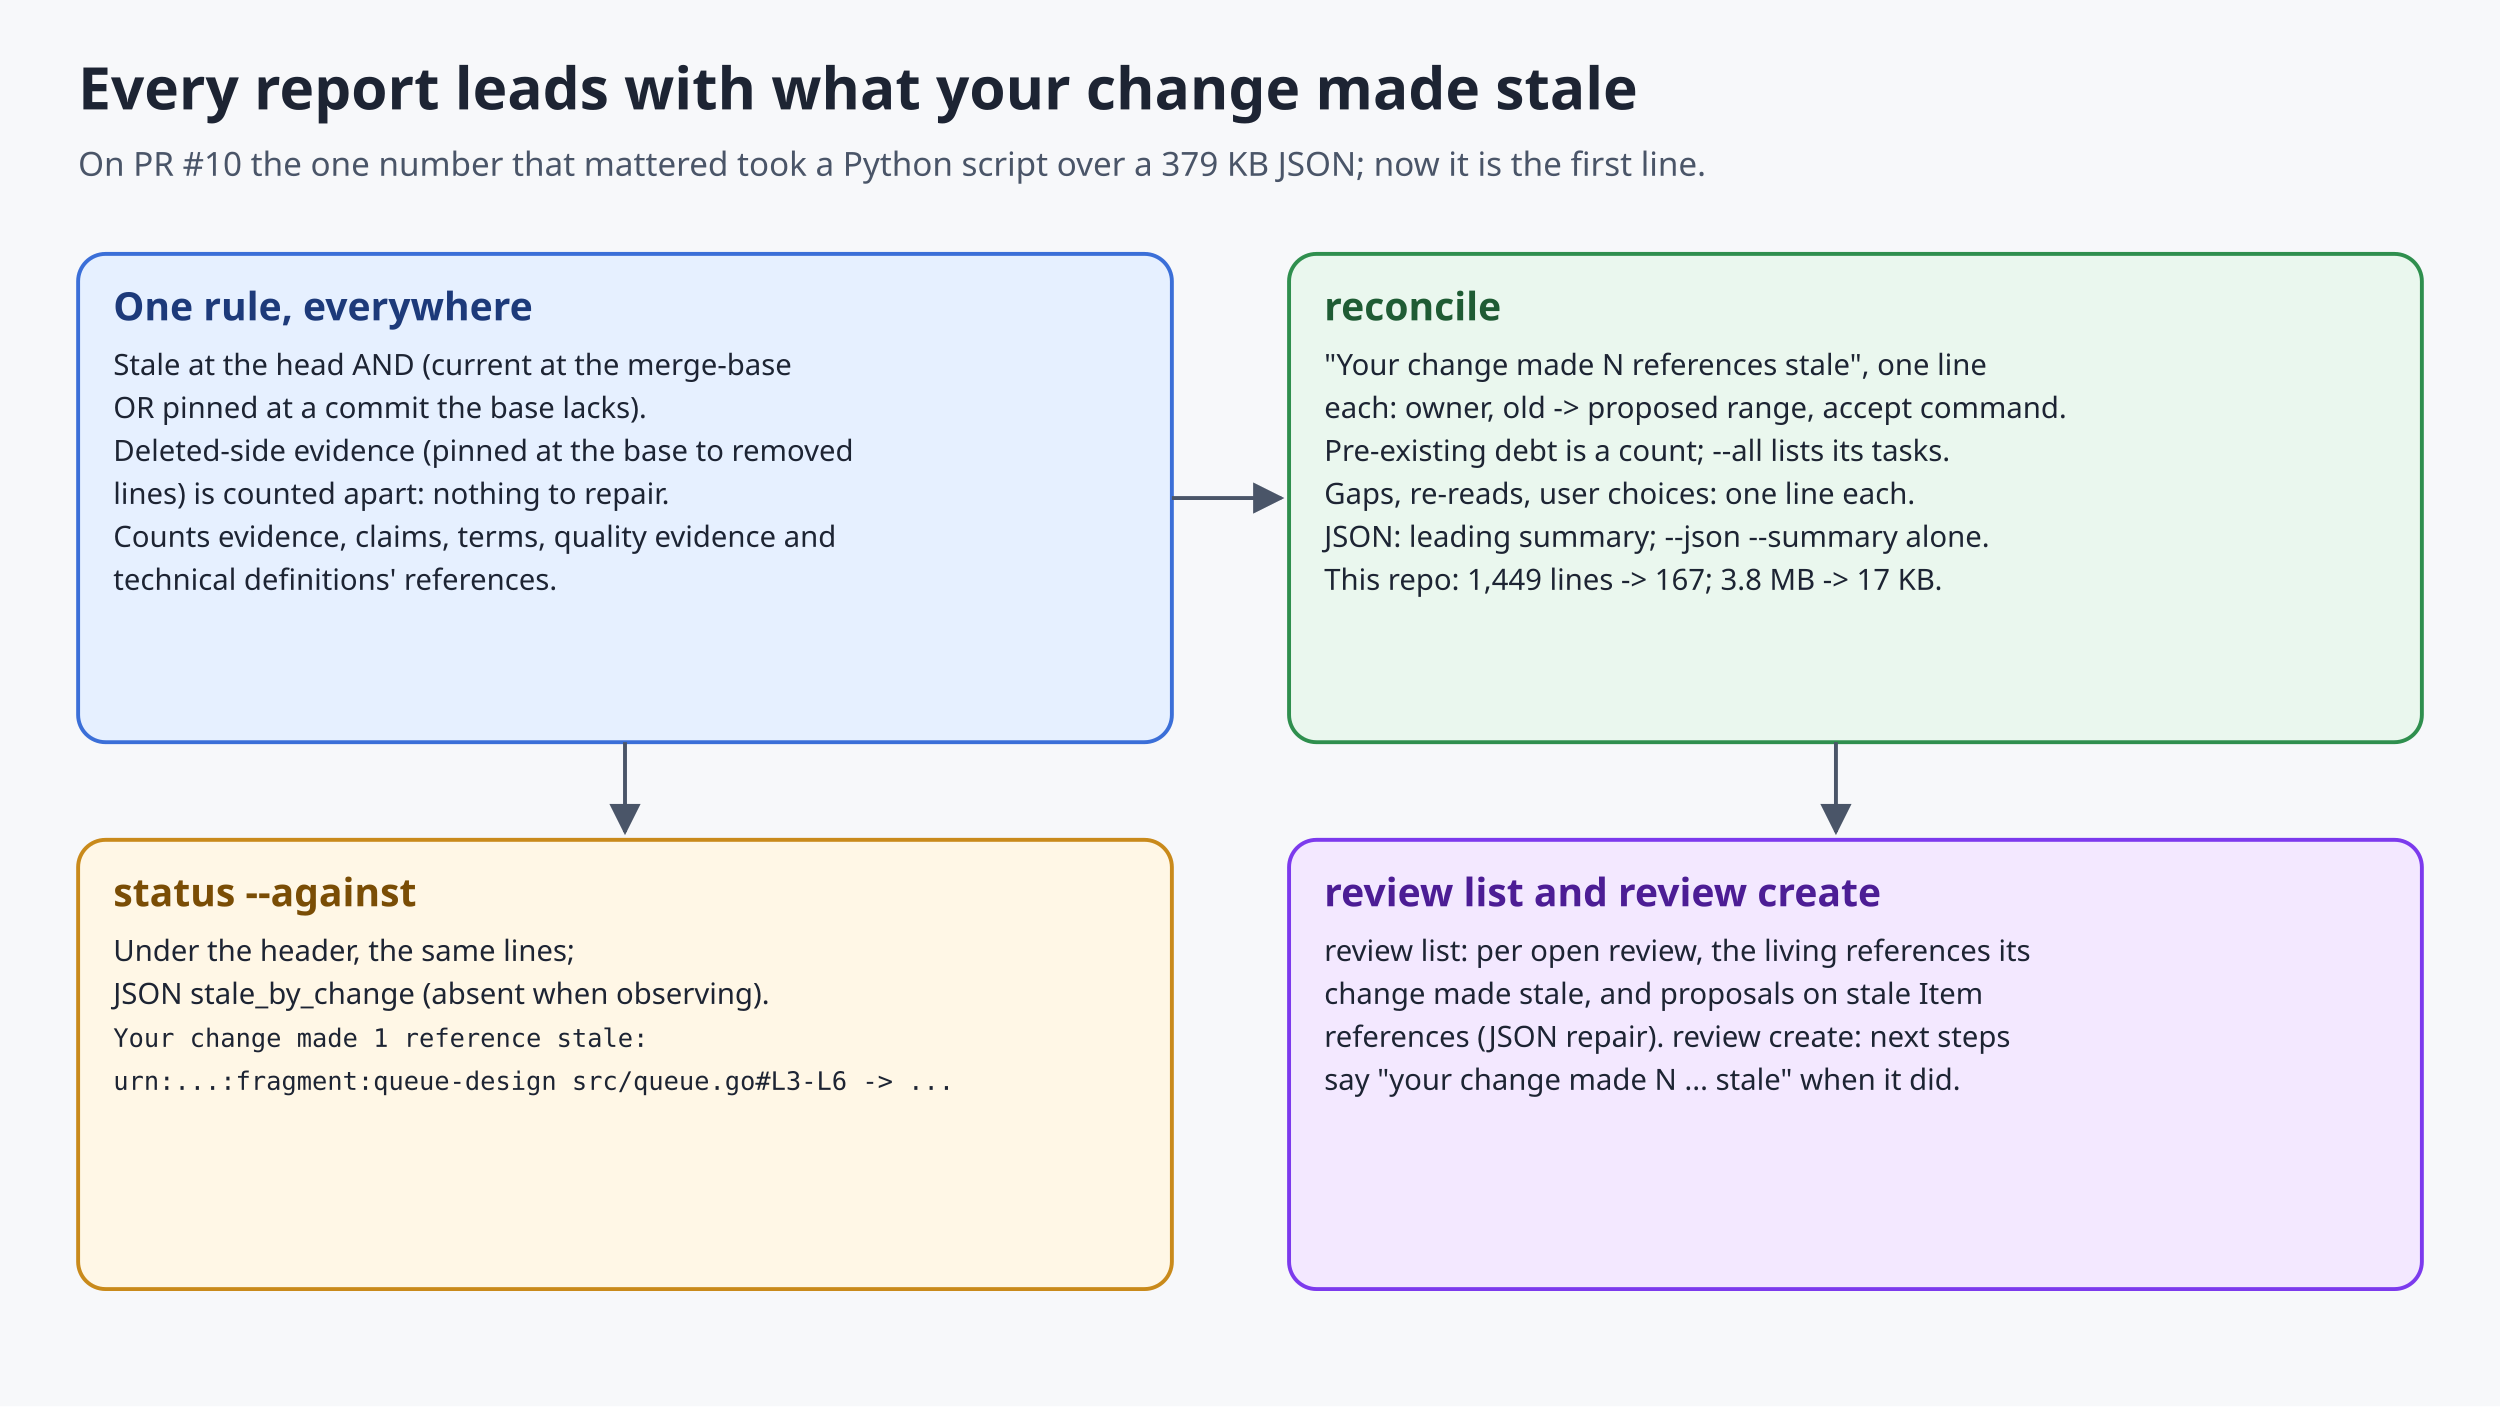
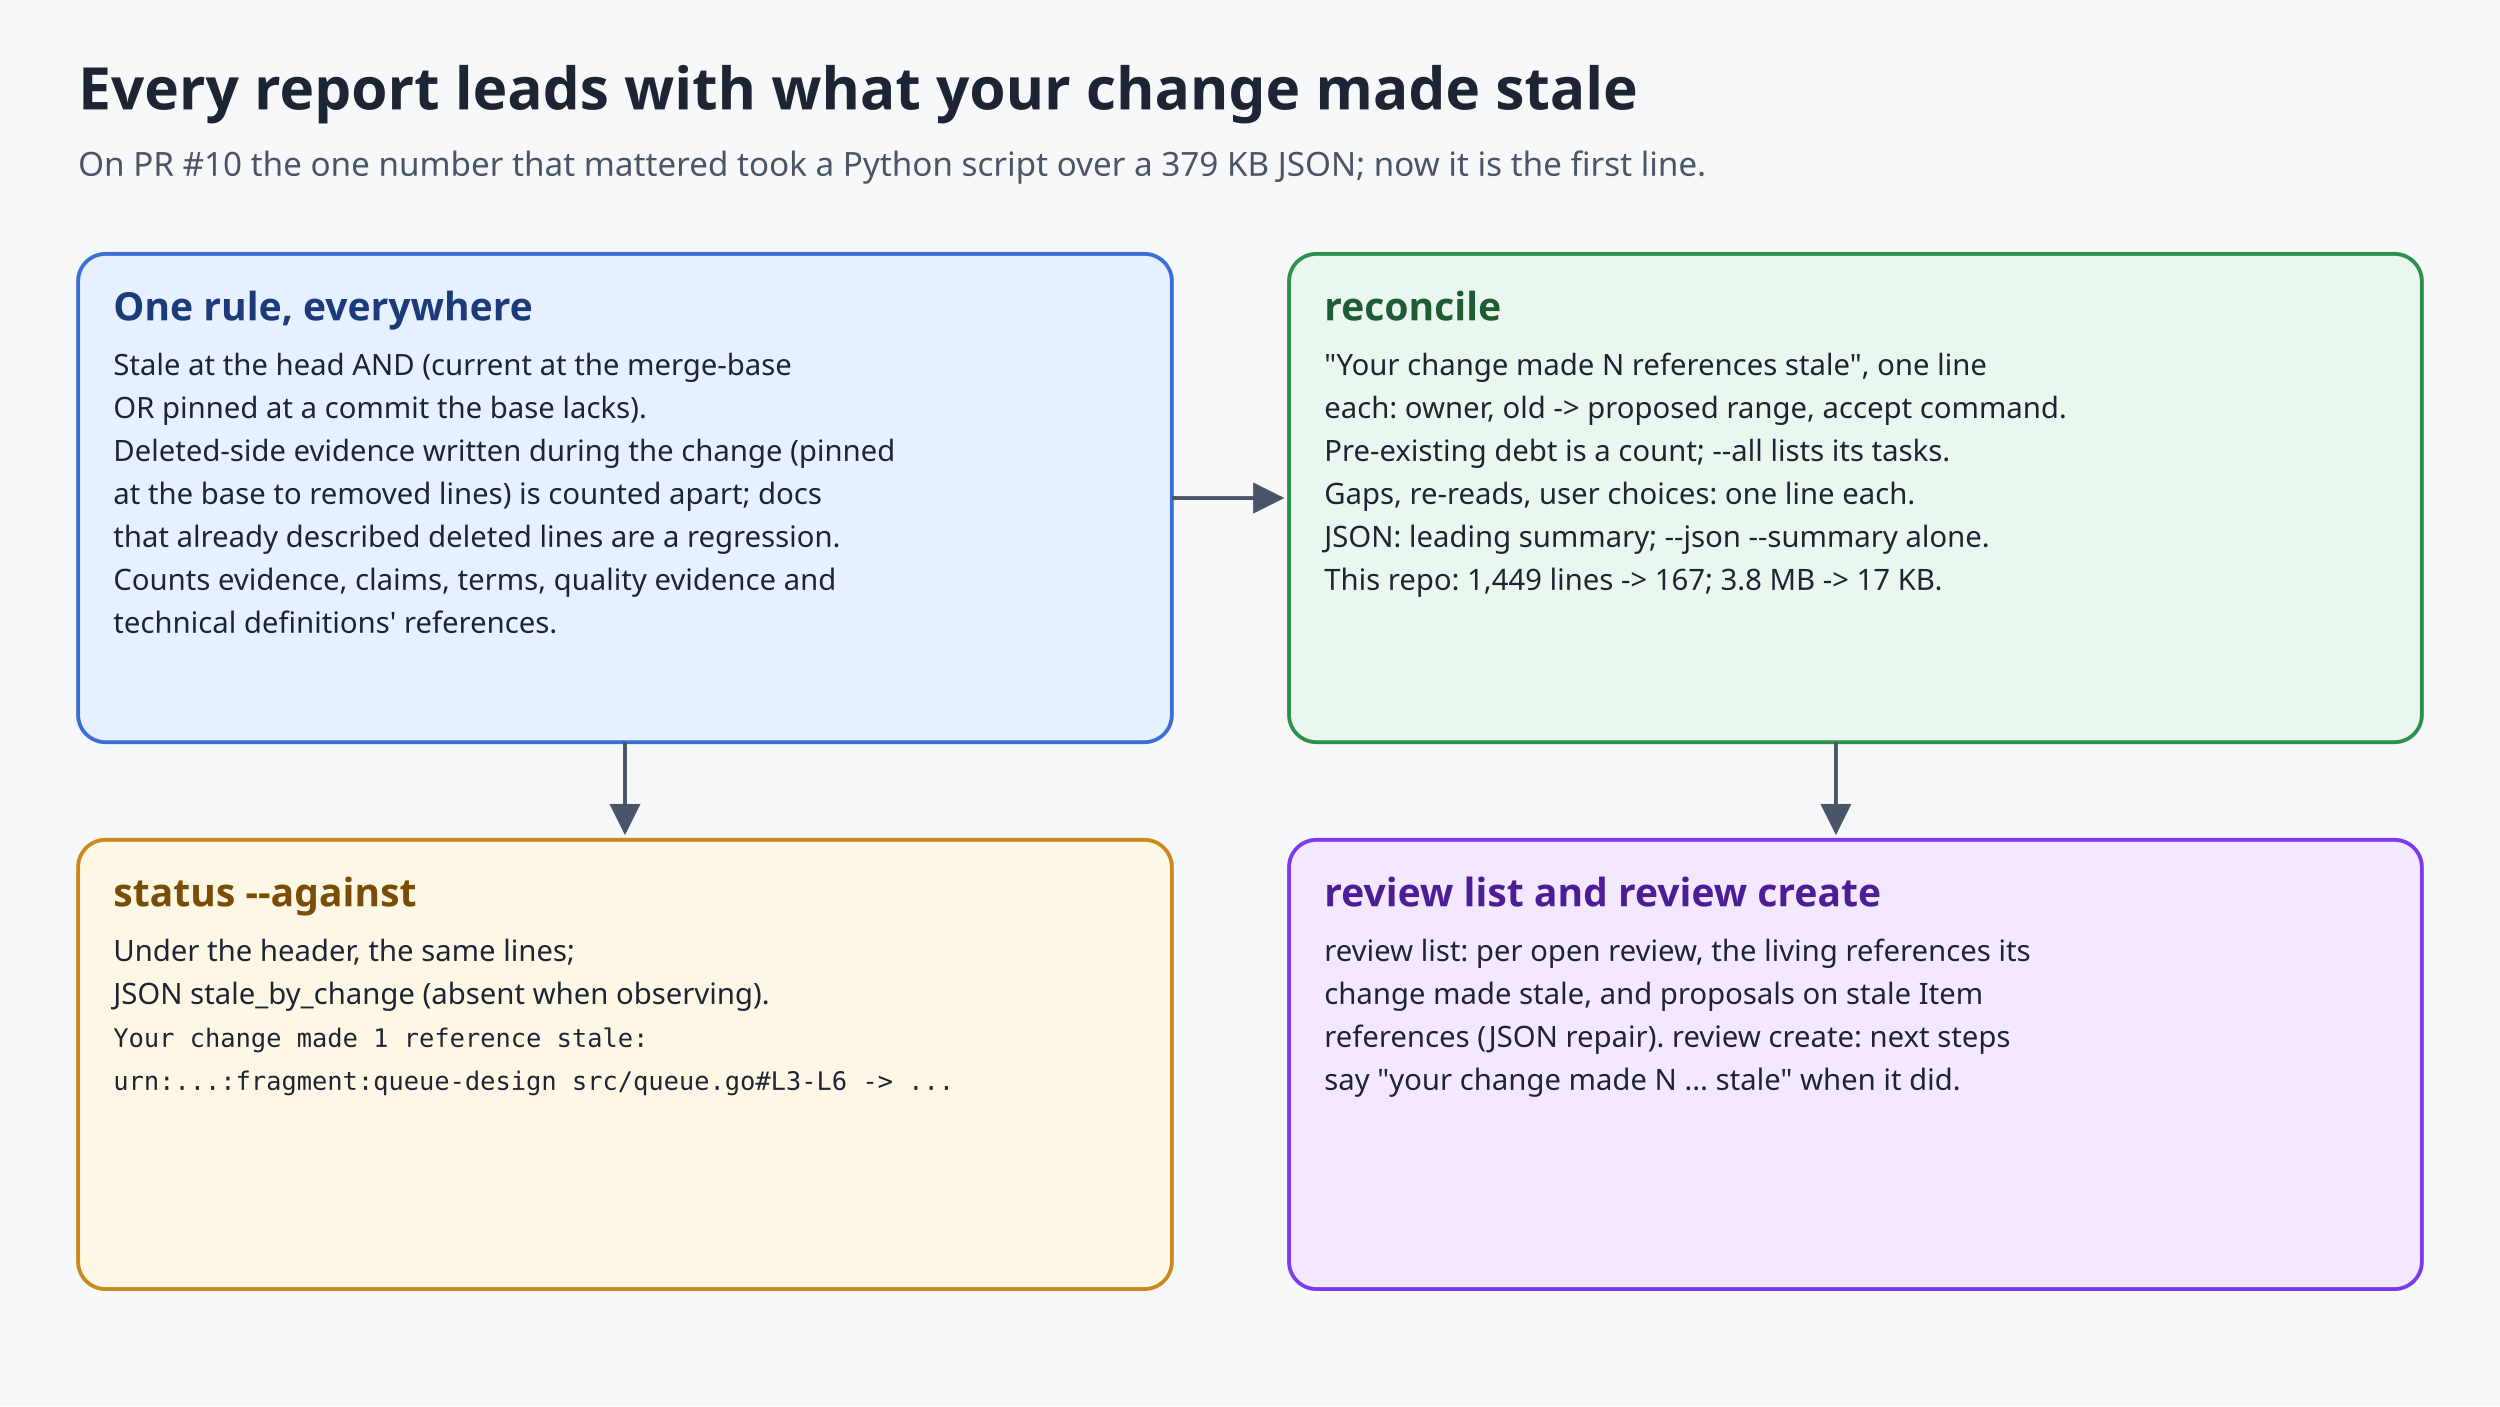
<svg xmlns="http://www.w3.org/2000/svg" viewBox="0 0 1280 720" font-family="system-ui, sans-serif">
  <rect width="1280" height="720" fill="#f7f8fa" />
  <text x="40" y="56" font-size="30" font-weight="700" fill="#1d2433">Every report leads with what your change made stale</text>
  <text x="40" y="90" font-size="17" fill="#4a5568">On PR #10 the one number that mattered took a Python script over a 379 KB JSON; now it is the first line.</text>
  <defs>
    <marker id="arrow" viewBox="0 0 10 10" refX="9" refY="5" markerWidth="8" markerHeight="8" orient="auto">
      <path d="M0,0 L10,5 L0,10 z" fill="#4a5568" />
    </marker>
  </defs>
  <g id="rule">
    <rect x="40" y="130" width="560" height="250" rx="14" fill="#e6f0ff" stroke="#3b6fd8" stroke-width="2" />
    <text x="58" y="164" font-size="20" font-weight="700" fill="#1d3a7a">One rule, everywhere</text>
    <text x="58" y="192" font-size="15" fill="#1d2433">Stale at the head AND (current at the merge-base</text>
    <text x="58" y="214" font-size="15" fill="#1d2433">OR pinned at a commit the base lacks).</text>
-     <text x="58" y="236" font-size="15" fill="#1d2433">Deleted-side evidence (pinned at the base to removed</text>
-     <text x="58" y="258" font-size="15" fill="#1d2433">lines) is counted apart: nothing to repair.</text>
-     <text x="58" y="280" font-size="15" fill="#1d2433">Counts evidence, claims, terms, quality evidence and</text>
-     <text x="58" y="302" font-size="15" fill="#1d2433">technical definitions' references.</text>
+     <text x="58" y="236" font-size="15" fill="#1d2433">Deleted-side evidence written during the change (pinned</text>
+     <text x="58" y="258" font-size="15" fill="#1d2433">at the base to removed lines) is counted apart; docs</text>
+     <text x="58" y="280" font-size="15" fill="#1d2433">that already described deleted lines are a regression.</text>
+     <text x="58" y="302" font-size="15" fill="#1d2433">Counts evidence, claims, terms, quality evidence and</text>
+     <text x="58" y="324" font-size="15" fill="#1d2433">technical definitions' references.</text>
  </g>
  <g id="reconcile">
    <rect x="660" y="130" width="580" height="250" rx="14" fill="#eaf7ee" stroke="#2f8f4e" stroke-width="2" />
    <text x="678" y="164" font-size="20" font-weight="700" fill="#1f5c34">reconcile</text>
    <text x="678" y="192" font-size="15" fill="#1d2433">"Your change made N references stale", one line</text>
    <text x="678" y="214" font-size="15" fill="#1d2433">each: owner, old -&gt; proposed range, accept command.</text>
    <text x="678" y="236" font-size="15" fill="#1d2433">Pre-existing debt is a count; --all lists its tasks.</text>
    <text x="678" y="258" font-size="15" fill="#1d2433">Gaps, re-reads, user choices: one line each.</text>
    <text x="678" y="280" font-size="15" fill="#1d2433">JSON: leading summary; --json --summary alone.</text>
    <text x="678" y="302" font-size="15" fill="#1d2433">This repo: 1,449 lines -&gt; 167; 3.8 MB -&gt; 17 KB.</text>
  </g>
  <g id="status">
    <rect x="40" y="430" width="560" height="230" rx="14" fill="#fff7e6" stroke="#c98a1b" stroke-width="2" />
    <text x="58" y="464" font-size="20" font-weight="700" fill="#7a4d05">status --against</text>
    <text x="58" y="492" font-size="15" fill="#1d2433">Under the header, the same lines;</text>
    <text x="58" y="514" font-size="15" fill="#1d2433">JSON stale_by_change (absent when observing).</text>
    <text x="58" y="536" font-size="13" font-family="ui-monospace, monospace" fill="#1d2433">Your change made 1 reference stale:</text>
    <text x="58" y="558" font-size="13" font-family="ui-monospace, monospace" fill="#1d2433">  urn:...:fragment:queue-design  src/queue.go#L3-L6 -&gt; ...</text>
  </g>
  <g id="reviews">
    <rect x="660" y="430" width="580" height="230" rx="14" fill="#f3e8ff" stroke="#7c3aed" stroke-width="2" />
    <text x="678" y="464" font-size="20" font-weight="700" fill="#4c1d95">review list and review create</text>
    <text x="678" y="492" font-size="15" fill="#1d2433">review list: per open review, the living references its</text>
    <text x="678" y="514" font-size="15" fill="#1d2433">change made stale, and proposals on stale Item</text>
    <text x="678" y="536" font-size="15" fill="#1d2433">references (JSON repair). review create: next steps</text>
    <text x="678" y="558" font-size="15" fill="#1d2433">say "your change made N ... stale" when it did.</text>
  </g>
  <line x1="600" y1="255" x2="656" y2="255" stroke="#4a5568" stroke-width="2" marker-end="url(#arrow)" />
  <line x1="320" y1="380" x2="320" y2="426" stroke="#4a5568" stroke-width="2" marker-end="url(#arrow)" />
  <line x1="940" y1="380" x2="940" y2="426" stroke="#4a5568" stroke-width="2" marker-end="url(#arrow)" />
</svg>
